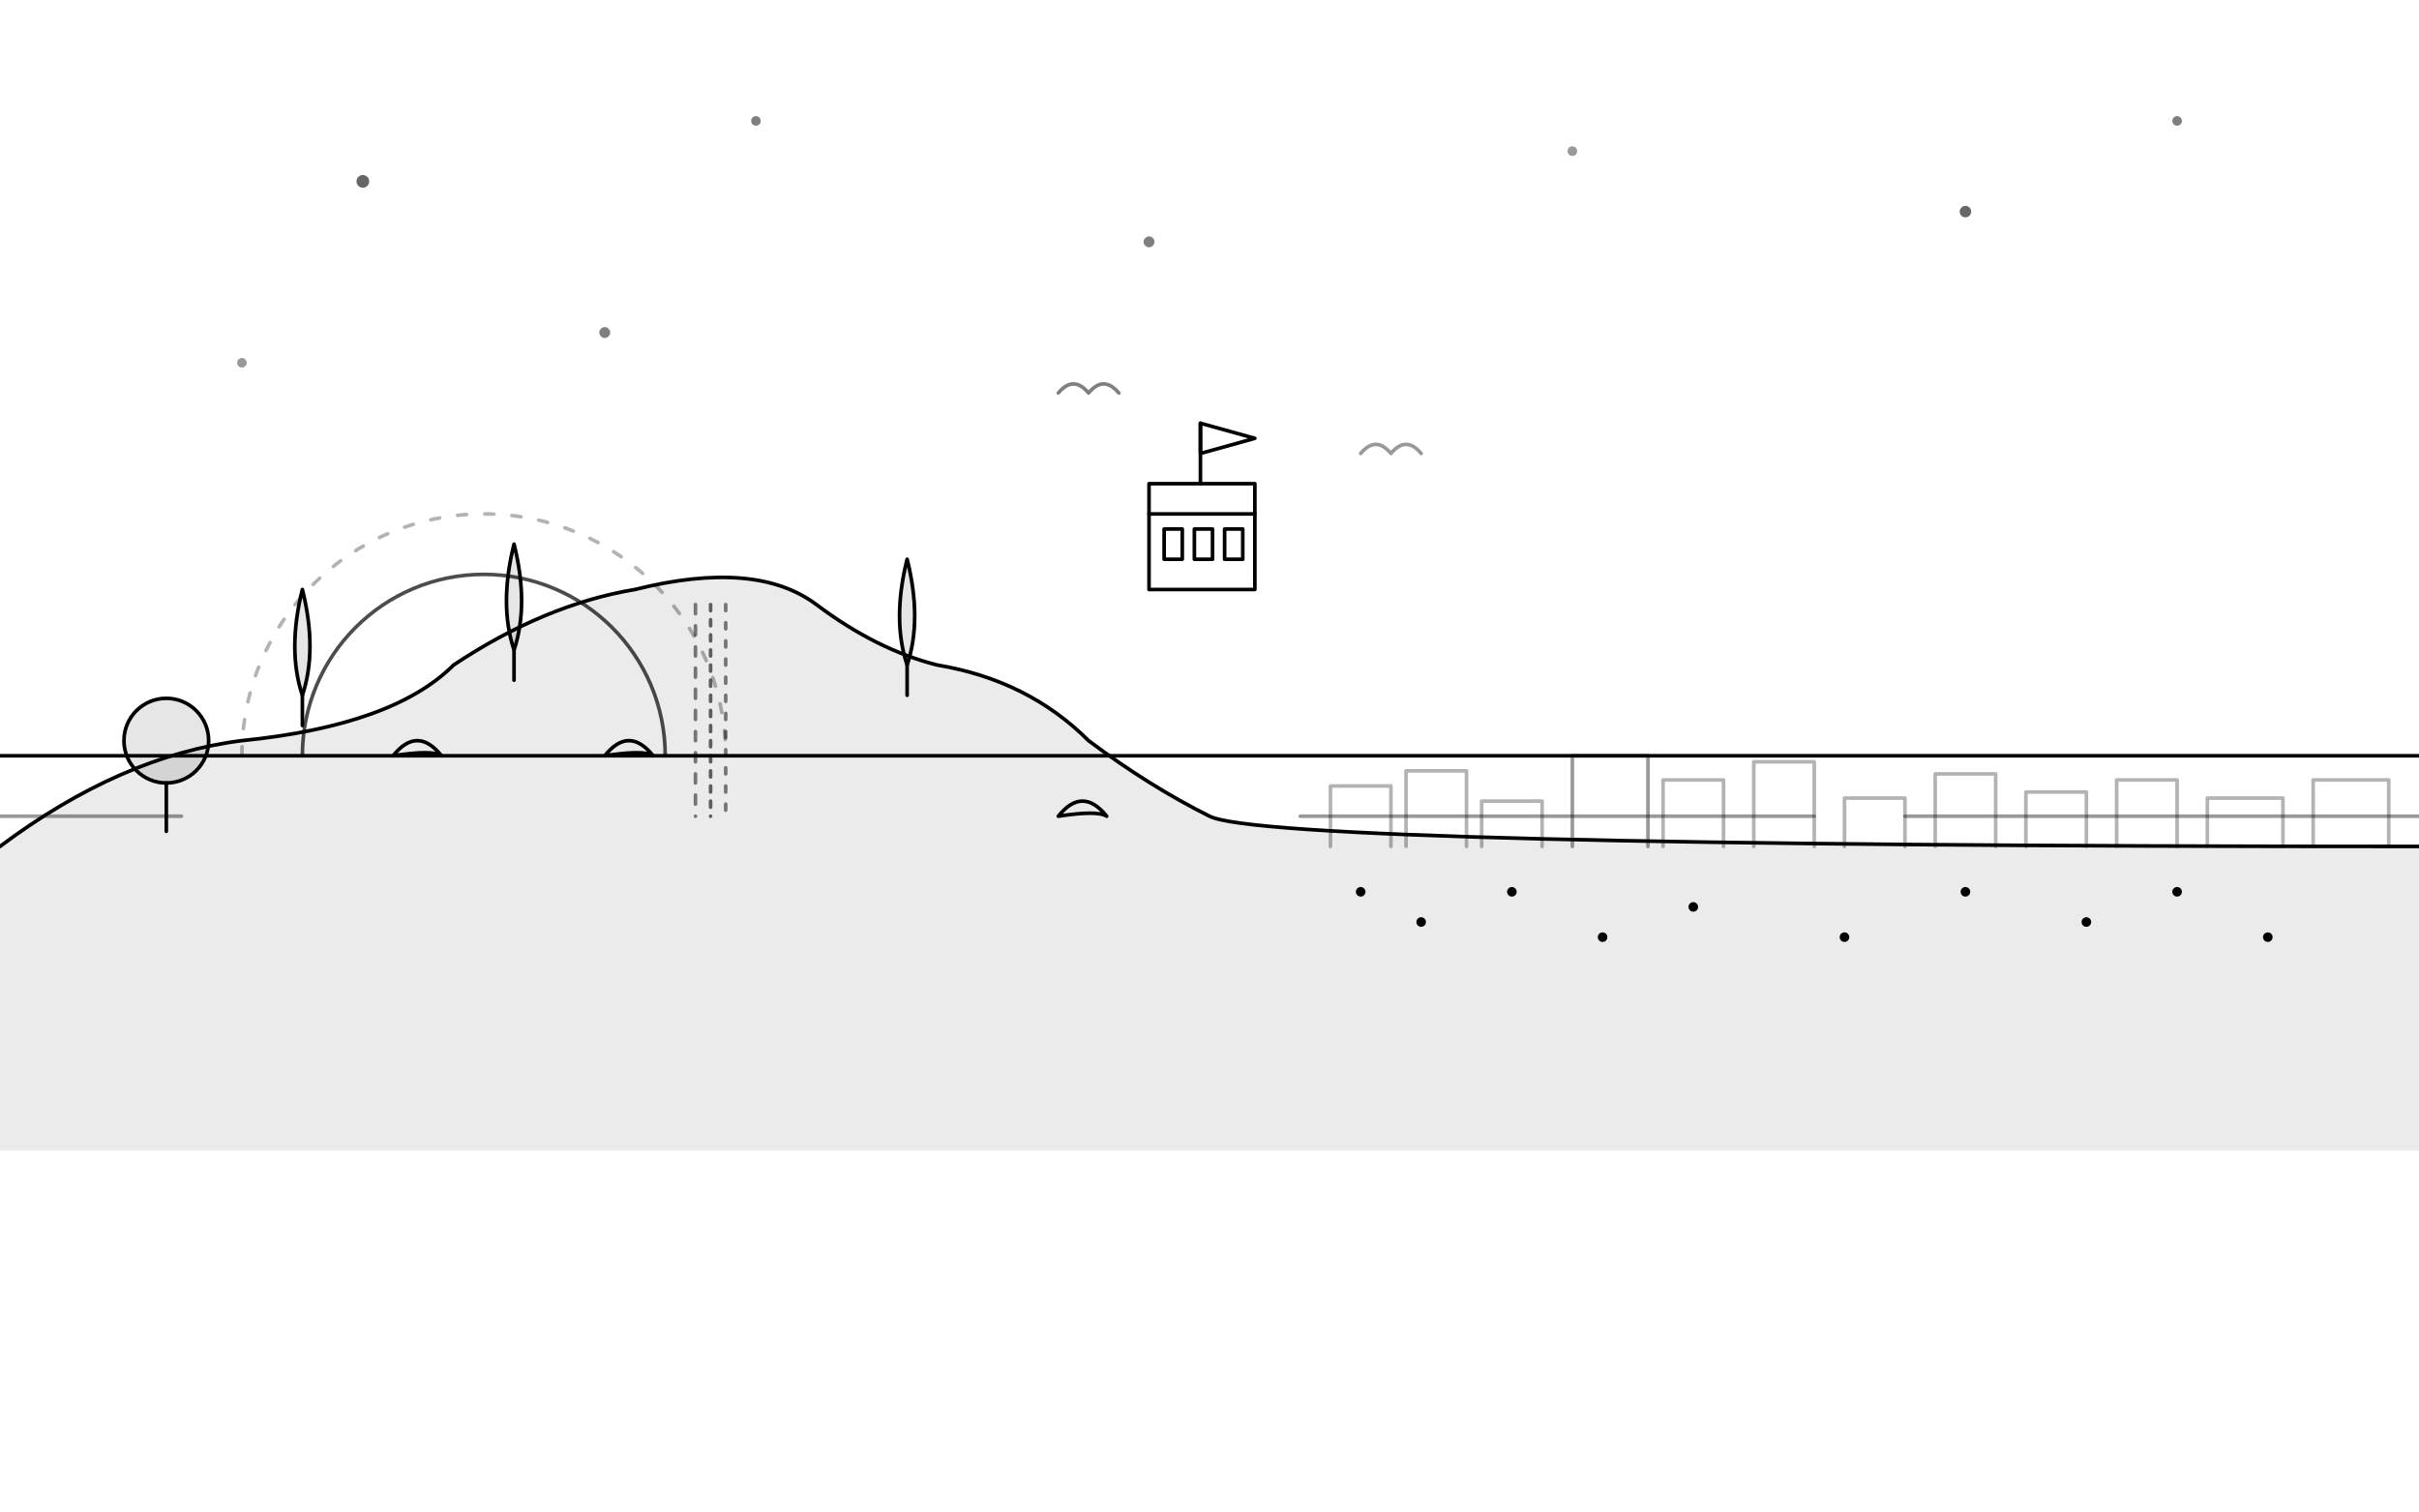
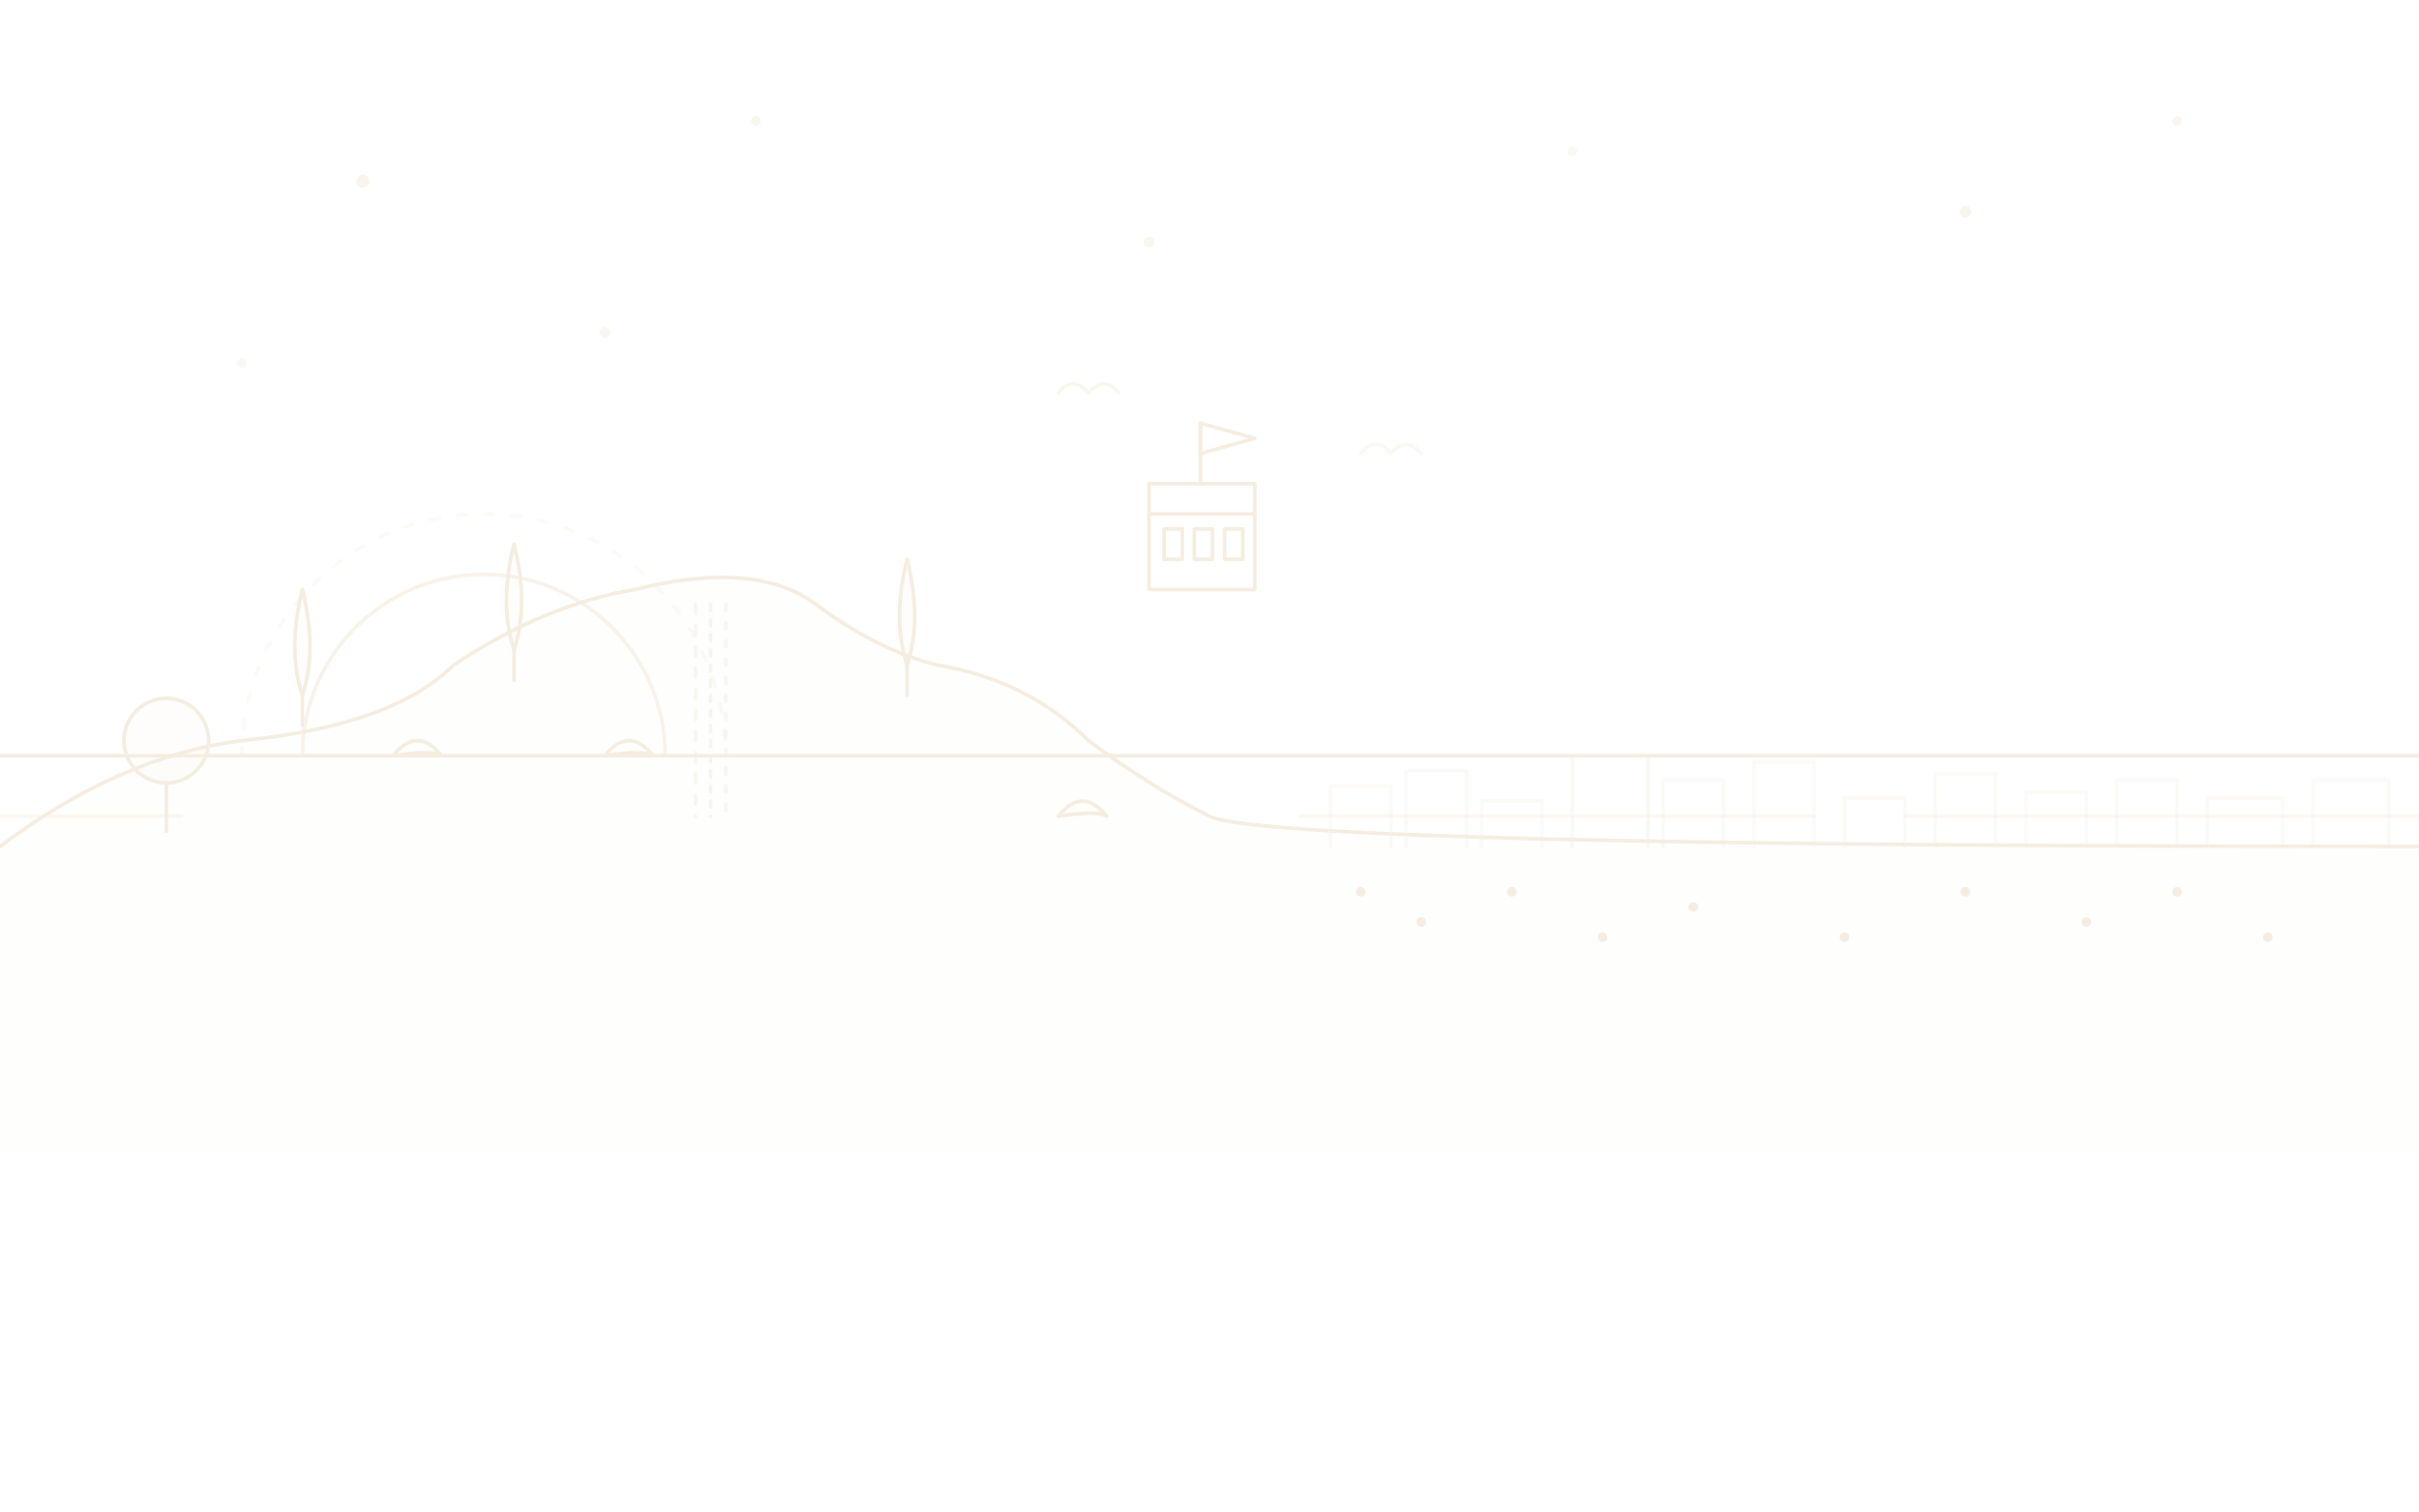
- <svg xmlns="http://www.w3.org/2000/svg" viewBox="0 0 800 500" fill="none" stroke="currentColor" stroke-width="1.2" stroke-linecap="round" stroke-linejoin="round">
-   <circle cx="120" cy="60" r="1.5" fill="currentColor" opacity=".6" />
-   <circle cx="250" cy="40" r="1" fill="currentColor" opacity=".5" />
-   <circle cx="380" cy="80" r="1.2" fill="currentColor" opacity=".5" />
-   <circle cx="520" cy="50" r="1" fill="currentColor" opacity=".4" />
-   <circle cx="650" cy="70" r="1.3" fill="currentColor" opacity=".6" />
-   <circle cx="720" cy="40" r="1" fill="currentColor" opacity=".5" />
-   <circle cx="80" cy="120" r="1" fill="currentColor" opacity=".4" />
-   <circle cx="200" cy="110" r="1.2" fill="currentColor" opacity=".5" />
+ <svg xmlns="http://www.w3.org/2000/svg" viewBox="0 0 800 500" fill="none" stroke="#F5EDE0" stroke-width="1.2" stroke-linecap="round" stroke-linejoin="round">
+   <circle cx="120" cy="60" r="1.5" fill="#F5EDE0" opacity=".6" />
+   <circle cx="250" cy="40" r="1" fill="#F5EDE0" opacity=".5" />
+   <circle cx="380" cy="80" r="1.2" fill="#F5EDE0" opacity=".5" />
+   <circle cx="520" cy="50" r="1" fill="#F5EDE0" opacity=".4" />
+   <circle cx="650" cy="70" r="1.3" fill="#F5EDE0" opacity=".6" />
+   <circle cx="720" cy="40" r="1" fill="#F5EDE0" opacity=".5" />
+   <circle cx="80" cy="120" r="1" fill="#F5EDE0" opacity=".4" />
+   <circle cx="200" cy="110" r="1.2" fill="#F5EDE0" opacity=".5" />
  <path d="M 100 250 A 60 60 0 0 1 220 250" opacity=".7" />
  <line x1="100" y1="250" x2="220" y2="250" stroke-width="0.5" opacity=".5" />
  <path d="M 80 250 A 80 80 0 0 1 240 250" stroke-dasharray="3 6" opacity=".3" />
  <line x1="0" y1="250" x2="800" y2="250" />
-   <path d="M 0 380 L 0 280 Q 40 250 80 245 Q 130 240 150 220 Q 180 200 210 195 Q 250 185 270 200 Q 290 215 310 220 Q 340 225 360 245 Q 380 260 400 270 Q 420 280 800 280 L 800 380 Z" fill="currentColor" opacity=".08" />
+   <path d="M 0 380 L 0 280 Q 40 250 80 245 Q 130 240 150 220 Q 180 200 210 195 Q 250 185 270 200 Q 290 215 310 220 Q 340 225 360 245 Q 380 260 400 270 Q 420 280 800 280 L 800 380 Z" fill="#F5EDE0" opacity=".08" />
  <path d="M 0 280 Q 40 250 80 245 Q 130 240 150 220 Q 180 200 210 195 Q 250 185 270 200 Q 290 215 310 220 Q 340 225 360 245 Q 380 260 400 270 Q 420 280 800 280" />
  <path d="M 235 200 L 235 270" stroke-dasharray="2 3" opacity=".6" />
  <path d="M 240 200 L 240 270" stroke-dasharray="2 4" opacity=".5" />
  <path d="M 230 200 L 230 270" stroke-dasharray="3 4" opacity=".5" />
-   <path d="M 100 230 Q 95 215 100 195 Q 105 215 100 230" fill="currentColor" opacity=".1" />
+   <path d="M 100 230 Q 95 215 100 195 Q 105 215 100 230" fill="#F5EDE0" opacity=".1" />
  <path d="M 100 230 Q 95 215 100 195 Q 105 215 100 230" />
  <line x1="100" y1="230" x2="100" y2="240" />
-   <path d="M 170 215 Q 165 200 170 180 Q 175 200 170 215" fill="currentColor" opacity=".1" />
+   <path d="M 170 215 Q 165 200 170 180 Q 175 200 170 215" fill="#F5EDE0" opacity=".1" />
  <path d="M 170 215 Q 165 200 170 180 Q 175 200 170 215" />
  <line x1="170" y1="215" x2="170" y2="225" />
-   <circle cx="55" cy="245" r="14" fill="currentColor" opacity=".1" />
+   <circle cx="55" cy="245" r="14" fill="#F5EDE0" opacity=".1" />
  <circle cx="55" cy="245" r="14" />
  <line x1="55" y1="259" x2="55" y2="275" />
-   <path d="M 300 220 Q 295 205 300 185 Q 305 205 300 220" fill="currentColor" opacity=".1" />
+   <path d="M 300 220 Q 295 205 300 185 Q 305 205 300 220" fill="#F5EDE0" opacity=".1" />
  <path d="M 300 220 Q 295 205 300 185 Q 305 205 300 220" />
  <line x1="300" y1="220" x2="300" y2="230" />
  <path d="M 130 250 Q 138 240 146 250 Q 143 248 130 250" />
  <path d="M 200 250 Q 208 240 216 250 Q 213 248 200 250" />
  <path d="M 350 270 Q 358 260 366 270 Q 363 268 350 270" />
  <line x1="0" y1="270" x2="60" y2="270" opacity=".4" />
  <line x1="430" y1="270" x2="600" y2="270" opacity=".4" />
  <line x1="630" y1="270" x2="800" y2="270" opacity=".4" />
-   <circle cx="450" cy="295" r="1" fill="currentColor" />
-   <circle cx="470" cy="305" r="1" fill="currentColor" />
-   <circle cx="500" cy="295" r="1" fill="currentColor" />
-   <circle cx="530" cy="310" r="1" fill="currentColor" />
-   <circle cx="560" cy="300" r="1" fill="currentColor" />
-   <circle cx="610" cy="310" r="1" fill="currentColor" />
-   <circle cx="650" cy="295" r="1" fill="currentColor" />
-   <circle cx="690" cy="305" r="1" fill="currentColor" />
-   <circle cx="720" cy="295" r="1" fill="currentColor" />
-   <circle cx="750" cy="310" r="1" fill="currentColor" />
+   <circle cx="450" cy="295" r="1" fill="#F5EDE0" />
+   <circle cx="470" cy="305" r="1" fill="#F5EDE0" />
+   <circle cx="500" cy="295" r="1" fill="#F5EDE0" />
+   <circle cx="530" cy="310" r="1" fill="#F5EDE0" />
+   <circle cx="560" cy="300" r="1" fill="#F5EDE0" />
+   <circle cx="610" cy="310" r="1" fill="#F5EDE0" />
+   <circle cx="650" cy="295" r="1" fill="#F5EDE0" />
+   <circle cx="690" cy="305" r="1" fill="#F5EDE0" />
+   <circle cx="720" cy="295" r="1" fill="#F5EDE0" />
+   <circle cx="750" cy="310" r="1" fill="#F5EDE0" />
  <path d="M 440 280 L 440 260 L 460 260 L 460 280" opacity=".3" />
  <path d="M 465 280 L 465 255 L 485 255 L 485 280" opacity=".3" />
  <path d="M 490 280 L 490 265 L 510 265 L 510 280" opacity=".3" />
  <path d="M 520 280 L 520 250 L 545 250 L 545 280" opacity=".4" />
  <path d="M 550 280 L 550 258 L 570 258 L 570 280" opacity=".3" />
  <path d="M 580 280 L 580 252 L 600 252 L 600 280" opacity=".3" />
  <path d="M 610 280 L 610 264 L 630 264 L 630 280" opacity=".3" />
  <path d="M 640 280 L 640 256 L 660 256 L 660 280" opacity=".3" />
  <path d="M 670 280 L 670 262 L 690 262 L 690 280" opacity=".3" />
  <path d="M 700 280 L 700 258 L 720 258 L 720 280" opacity=".3" />
  <path d="M 730 280 L 730 264 L 755 264 L 755 280" opacity=".3" />
  <path d="M 765 280 L 765 258 L 790 258 L 790 280" opacity=".3" />
  <path d="M 350 130 Q 355 124 360 130 Q 365 124 370 130" opacity=".5" />
  <path d="M 450 150 Q 455 144 460 150 Q 465 144 470 150" opacity=".4" />
  <rect x="380" y="160" width="35" height="35" />
  <line x1="380" y1="170" x2="415" y2="170" />
  <rect x="385" y="175" width="6" height="10" />
  <rect x="395" y="175" width="6" height="10" />
  <rect x="405" y="175" width="6" height="10" />
  <line x1="397" y1="160" x2="397" y2="140" />
  <path d="M 397 140 L 415 145 L 397 150 Z" />
</svg>
